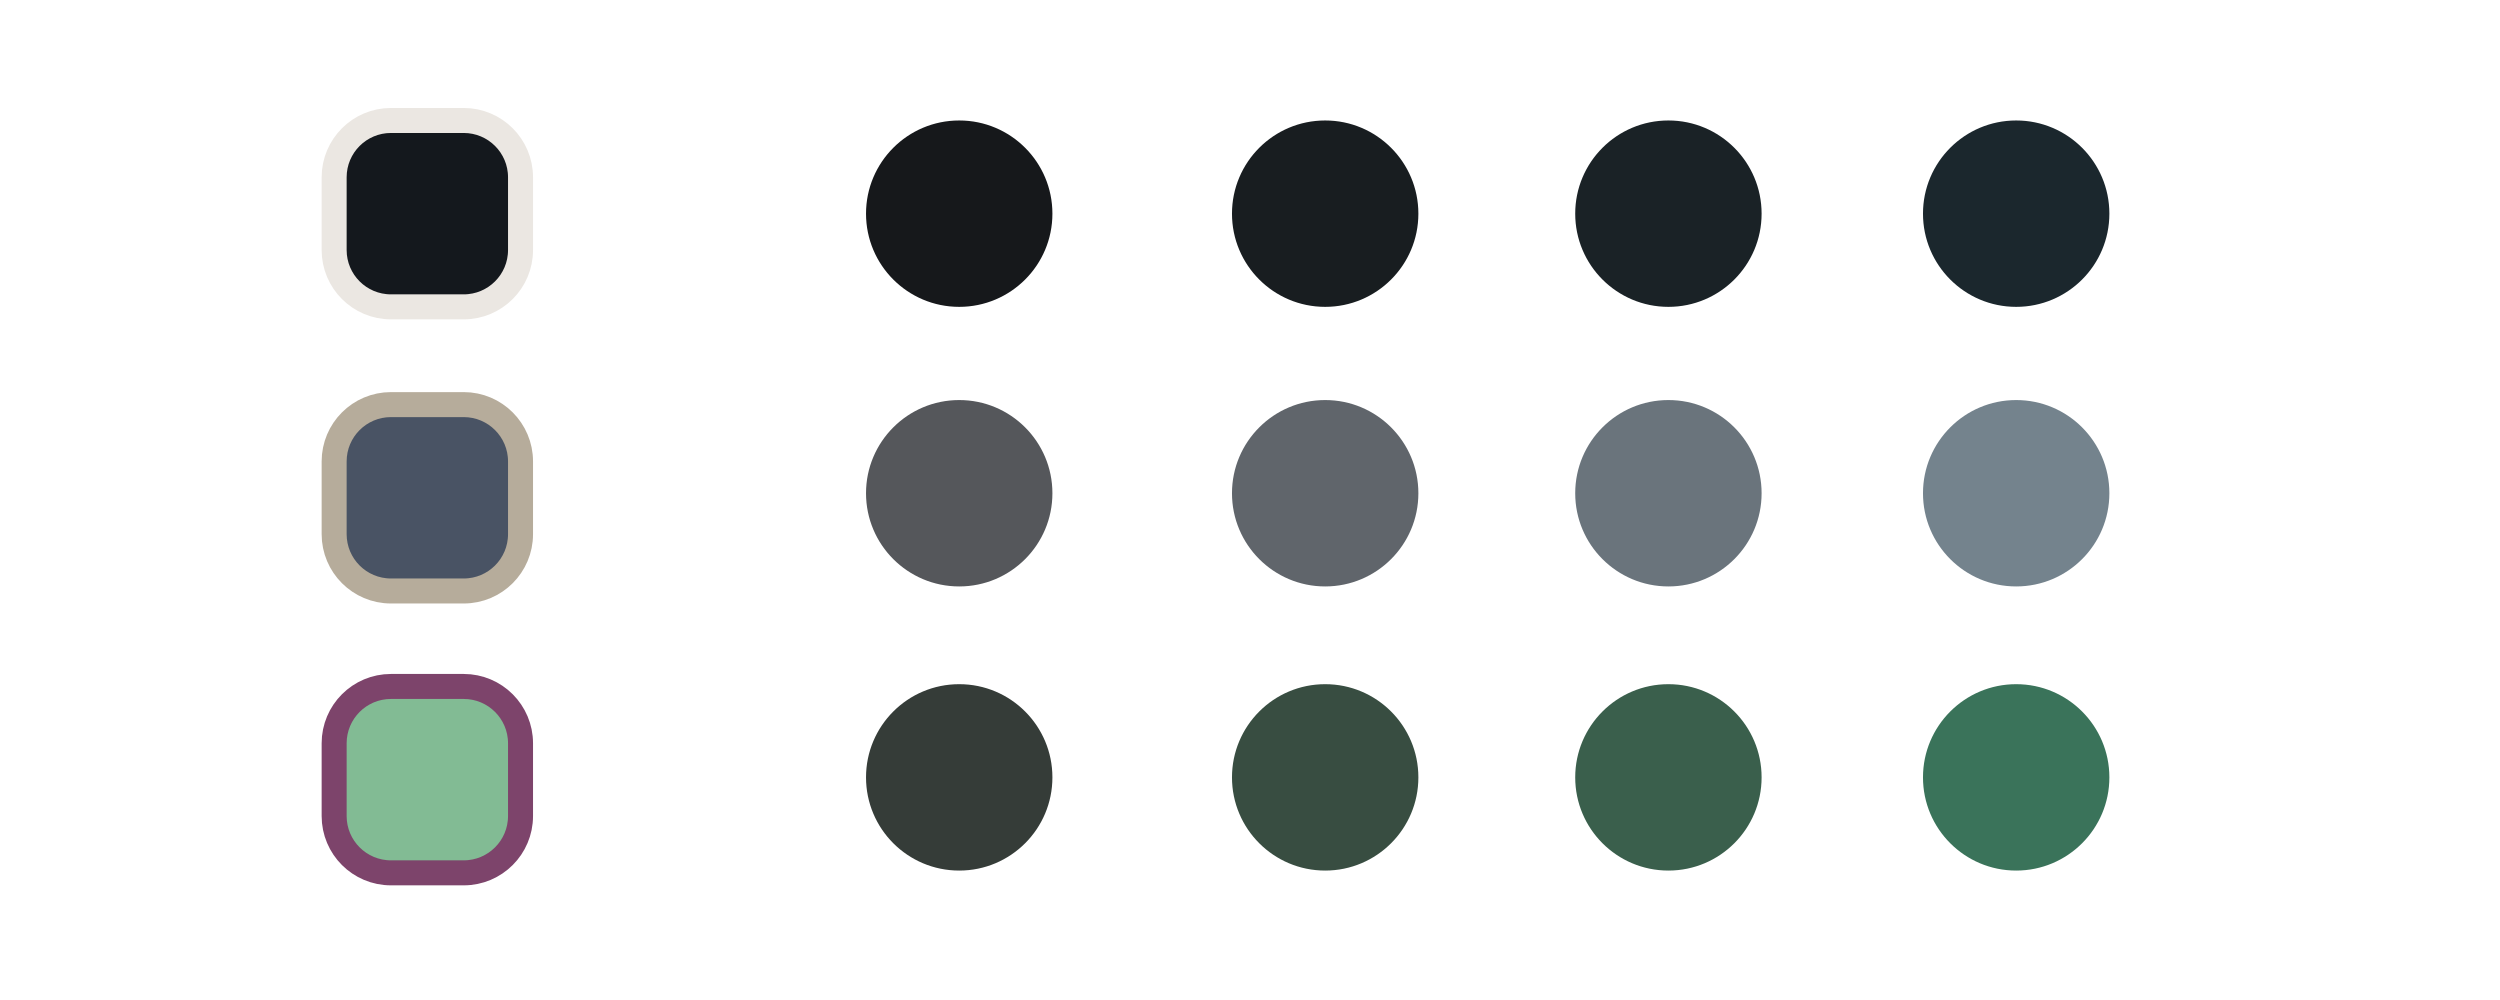
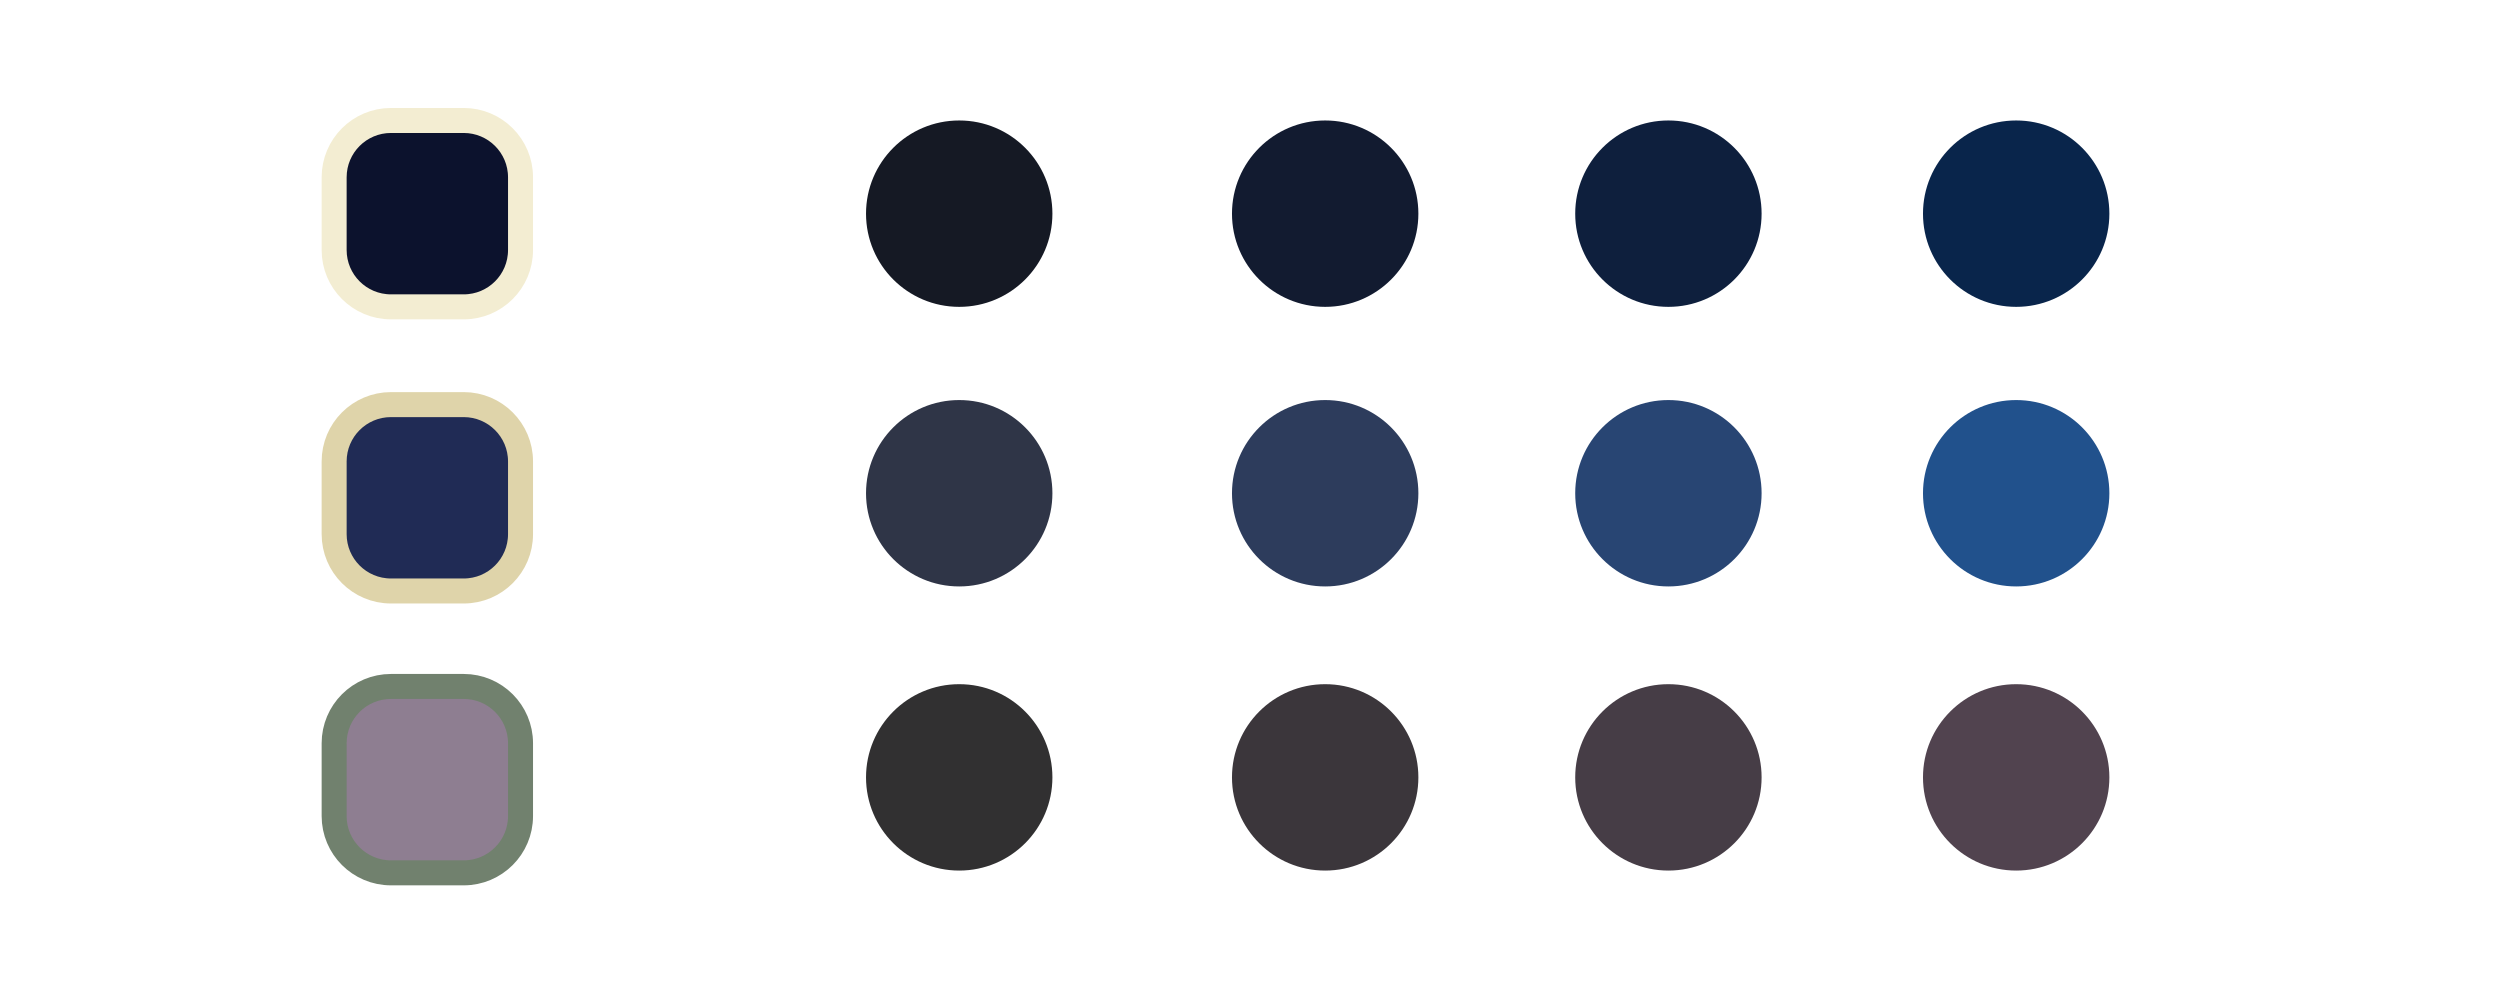
<svg xmlns="http://www.w3.org/2000/svg" width="1000" height="400" viewBox="0 0 264.583 105.833" version="1.1" id="svg1">
  <defs id="defs1" />
  <g id="layer1">
-     <rect style="fill:#14181D;fill-opacity:1;stroke:#EBE7E2;stroke-width:2.646;stroke-linecap:round;stroke-linejoin:round;stroke-dasharray:none;stroke-opacity:1;paint-order:fill markers stroke" id="rect1" width="19.726" height="19.726" x="35.363" y="12.75" ry="6.014" />
-     <rect style="fill:#495364;fill-opacity:1;stroke:#B6AC9B;stroke-width:2.646;stroke-linecap:round;stroke-linejoin:round;stroke-dasharray:none;stroke-opacity:1;paint-order:fill markers stroke" id="rect2" width="19.726" height="19.726" x="35.363" y="42.82" ry="6.014" />
-     <rect style="fill:#82BB94;fill-opacity:1;stroke:#7D446B;stroke-width:2.646;stroke-linecap:round;stroke-linejoin:round;stroke-dasharray:none;stroke-opacity:1;paint-order:fill markers stroke" id="rect3" width="19.726" height="19.726" x="35.363" y="72.65" ry="6.014" />
-     <rect style="fill:#16181B;fill-opacity:1;stroke:none;stroke-width:2.646;stroke-linecap:round;stroke-linejoin:round;stroke-dasharray:none;stroke-opacity:1;paint-order:fill markers stroke" id="rect4" width="19.726" height="19.726" x="91.654" y="12.75" ry="9.863" />
-     <rect style="fill:#181D20;fill-opacity:1;stroke:none;stroke-width:2.646;stroke-linecap:round;stroke-linejoin:round;stroke-dasharray:none;stroke-opacity:1;paint-order:fill markers stroke" id="rect5" width="19.726" height="19.726" x="130.385" y="12.75" ry="9.863" />
-     <rect style="fill:#1A2226;fill-opacity:1;stroke:none;stroke-width:2.646;stroke-linecap:round;stroke-linejoin:round;stroke-dasharray:none;stroke-opacity:1;paint-order:fill markers stroke" id="rect6" width="19.726" height="19.726" x="166.71" y="12.75" ry="9.863" />
-     <rect style="fill:#1B272D;fill-opacity:1;stroke:none;stroke-width:2.646;stroke-linecap:round;stroke-linejoin:round;stroke-dasharray:none;stroke-opacity:1;paint-order:fill markers stroke" id="rect7" width="19.726" height="19.726" x="203.516" y="12.75" ry="9.863" />
-     <rect style="fill:#55575B;fill-opacity:1;stroke:none;stroke-width:2.646;stroke-linecap:round;stroke-linejoin:round;stroke-dasharray:none;stroke-opacity:1;paint-order:fill markers stroke" id="rect8" width="19.726" height="19.726" x="91.654" y="42.339" ry="9.863" />
-     <rect style="fill:#60656B;fill-opacity:1;stroke:none;stroke-width:2.646;stroke-linecap:round;stroke-linejoin:round;stroke-dasharray:none;stroke-opacity:1;paint-order:fill markers stroke" id="rect9" width="19.726" height="19.726" x="130.385" y="42.339" ry="9.863" />
-     <rect style="fill:#6A747C;fill-opacity:1;stroke:none;stroke-width:2.646;stroke-linecap:round;stroke-linejoin:round;stroke-dasharray:none;stroke-opacity:1;paint-order:fill markers stroke" id="rect10" width="19.726" height="19.726" x="166.71" y="42.339" ry="9.863" />
-     <rect style="fill:#74838D;fill-opacity:1;stroke:none;stroke-width:2.646;stroke-linecap:round;stroke-linejoin:round;stroke-dasharray:none;stroke-opacity:1;paint-order:fill markers stroke" id="rect11" width="19.726" height="19.726" x="203.516" y="42.339" ry="9.863" />
-     <rect style="fill:#353C38;fill-opacity:1;stroke:none;stroke-width:2.646;stroke-linecap:round;stroke-linejoin:round;stroke-dasharray:none;stroke-opacity:1;paint-order:fill markers stroke" id="rect12" width="19.726" height="19.726" x="91.654" y="72.409" ry="9.863" />
-     <rect style="fill:#384D41;fill-opacity:1;stroke:none;stroke-width:2.646;stroke-linecap:round;stroke-linejoin:round;stroke-dasharray:none;stroke-opacity:1;paint-order:fill markers stroke" id="rect13" width="19.726" height="19.726" x="130.385" y="72.409" ry="9.863" />
-     <rect style="fill:#3A5F4C;fill-opacity:1;stroke:none;stroke-width:2.646;stroke-linecap:round;stroke-linejoin:round;stroke-dasharray:none;stroke-opacity:1;paint-order:fill markers stroke" id="rect14" width="19.726" height="19.726" x="166.71" y="72.409" ry="9.863" />
-     <rect style="fill:#3A735A;fill-opacity:1;stroke:none;stroke-width:2.646;stroke-linecap:round;stroke-linejoin:round;stroke-dasharray:none;stroke-opacity:1;paint-order:fill markers stroke" id="rect15" width="19.726" height="19.726" x="203.516" y="72.409" ry="9.863" />
+     <rect style="fill:#0C122D;fill-opacity:1;stroke:#F3EDD2;stroke-width:2.646;stroke-linecap:round;stroke-linejoin:round;stroke-dasharray:none;stroke-opacity:1;paint-order:fill markers stroke" id="rect1" width="19.726" height="19.726" x="35.363" y="12.75" ry="6.014" />
+     <rect style="fill:#202B55;fill-opacity:1;stroke:#DFD4AA;stroke-width:2.646;stroke-linecap:round;stroke-linejoin:round;stroke-dasharray:none;stroke-opacity:1;paint-order:fill markers stroke" id="rect2" width="19.726" height="19.726" x="35.363" y="42.82" ry="6.014" />
+     <rect style="fill:#8E7E91;fill-opacity:1;stroke:#71816E;stroke-width:2.646;stroke-linecap:round;stroke-linejoin:round;stroke-dasharray:none;stroke-opacity:1;paint-order:fill markers stroke" id="rect3" width="19.726" height="19.726" x="35.363" y="72.65" ry="6.014" />
+     <rect style="fill:#151924;fill-opacity:1;stroke:none;stroke-width:2.646;stroke-linecap:round;stroke-linejoin:round;stroke-dasharray:none;stroke-opacity:1;paint-order:fill markers stroke" id="rect4" width="19.726" height="19.726" x="91.654" y="12.75" ry="9.863" />
+     <rect style="fill:#121B30;fill-opacity:1;stroke:none;stroke-width:2.646;stroke-linecap:round;stroke-linejoin:round;stroke-dasharray:none;stroke-opacity:1;paint-order:fill markers stroke" id="rect5" width="19.726" height="19.726" x="130.385" y="12.75" ry="9.863" />
+     <rect style="fill:#0E1F3D;fill-opacity:1;stroke:none;stroke-width:2.646;stroke-linecap:round;stroke-linejoin:round;stroke-dasharray:none;stroke-opacity:1;paint-order:fill markers stroke" id="rect6" width="19.726" height="19.726" x="166.71" y="12.75" ry="9.863" />
+     <rect style="fill:#09254B;fill-opacity:1;stroke:none;stroke-width:2.646;stroke-linecap:round;stroke-linejoin:round;stroke-dasharray:none;stroke-opacity:1;paint-order:fill markers stroke" id="rect7" width="19.726" height="19.726" x="203.516" y="12.75" ry="9.863" />
+     <rect style="fill:#2F3547;fill-opacity:1;stroke:none;stroke-width:2.646;stroke-linecap:round;stroke-linejoin:round;stroke-dasharray:none;stroke-opacity:1;paint-order:fill markers stroke" id="rect8" width="19.726" height="19.726" x="91.654" y="42.339" ry="9.863" />
+     <rect style="fill:#2D3C5C;fill-opacity:1;stroke:none;stroke-width:2.646;stroke-linecap:round;stroke-linejoin:round;stroke-dasharray:none;stroke-opacity:1;paint-order:fill markers stroke" id="rect9" width="19.726" height="19.726" x="130.385" y="42.339" ry="9.863" />
+     <rect style="fill:#284573;fill-opacity:1;stroke:none;stroke-width:2.646;stroke-linecap:round;stroke-linejoin:round;stroke-dasharray:none;stroke-opacity:1;paint-order:fill markers stroke" id="rect10" width="19.726" height="19.726" x="166.71" y="42.339" ry="9.863" />
+     <rect style="fill:#21518C;fill-opacity:1;stroke:none;stroke-width:2.646;stroke-linecap:round;stroke-linejoin:round;stroke-dasharray:none;stroke-opacity:1;paint-order:fill markers stroke" id="rect11" width="19.726" height="19.726" x="203.516" y="42.339" ry="9.863" />
+     <rect style="fill:#313031;fill-opacity:1;stroke:none;stroke-width:2.646;stroke-linecap:round;stroke-linejoin:round;stroke-dasharray:none;stroke-opacity:1;paint-order:fill markers stroke" id="rect12" width="19.726" height="19.726" x="91.654" y="72.409" ry="9.863" />
+     <rect style="fill:#3B363B;fill-opacity:1;stroke:none;stroke-width:2.646;stroke-linecap:round;stroke-linejoin:round;stroke-dasharray:none;stroke-opacity:1;paint-order:fill markers stroke" id="rect13" width="19.726" height="19.726" x="130.385" y="72.409" ry="9.863" />
+     <rect style="fill:#463D46;fill-opacity:1;stroke:none;stroke-width:2.646;stroke-linecap:round;stroke-linejoin:round;stroke-dasharray:none;stroke-opacity:1;paint-order:fill markers stroke" id="rect14" width="19.726" height="19.726" x="166.71" y="72.409" ry="9.863" />
+     <rect style="fill:#51434F;fill-opacity:1;stroke:none;stroke-width:2.646;stroke-linecap:round;stroke-linejoin:round;stroke-dasharray:none;stroke-opacity:1;paint-order:fill markers stroke" id="rect15" width="19.726" height="19.726" x="203.516" y="72.409" ry="9.863" />
  </g>
</svg>
